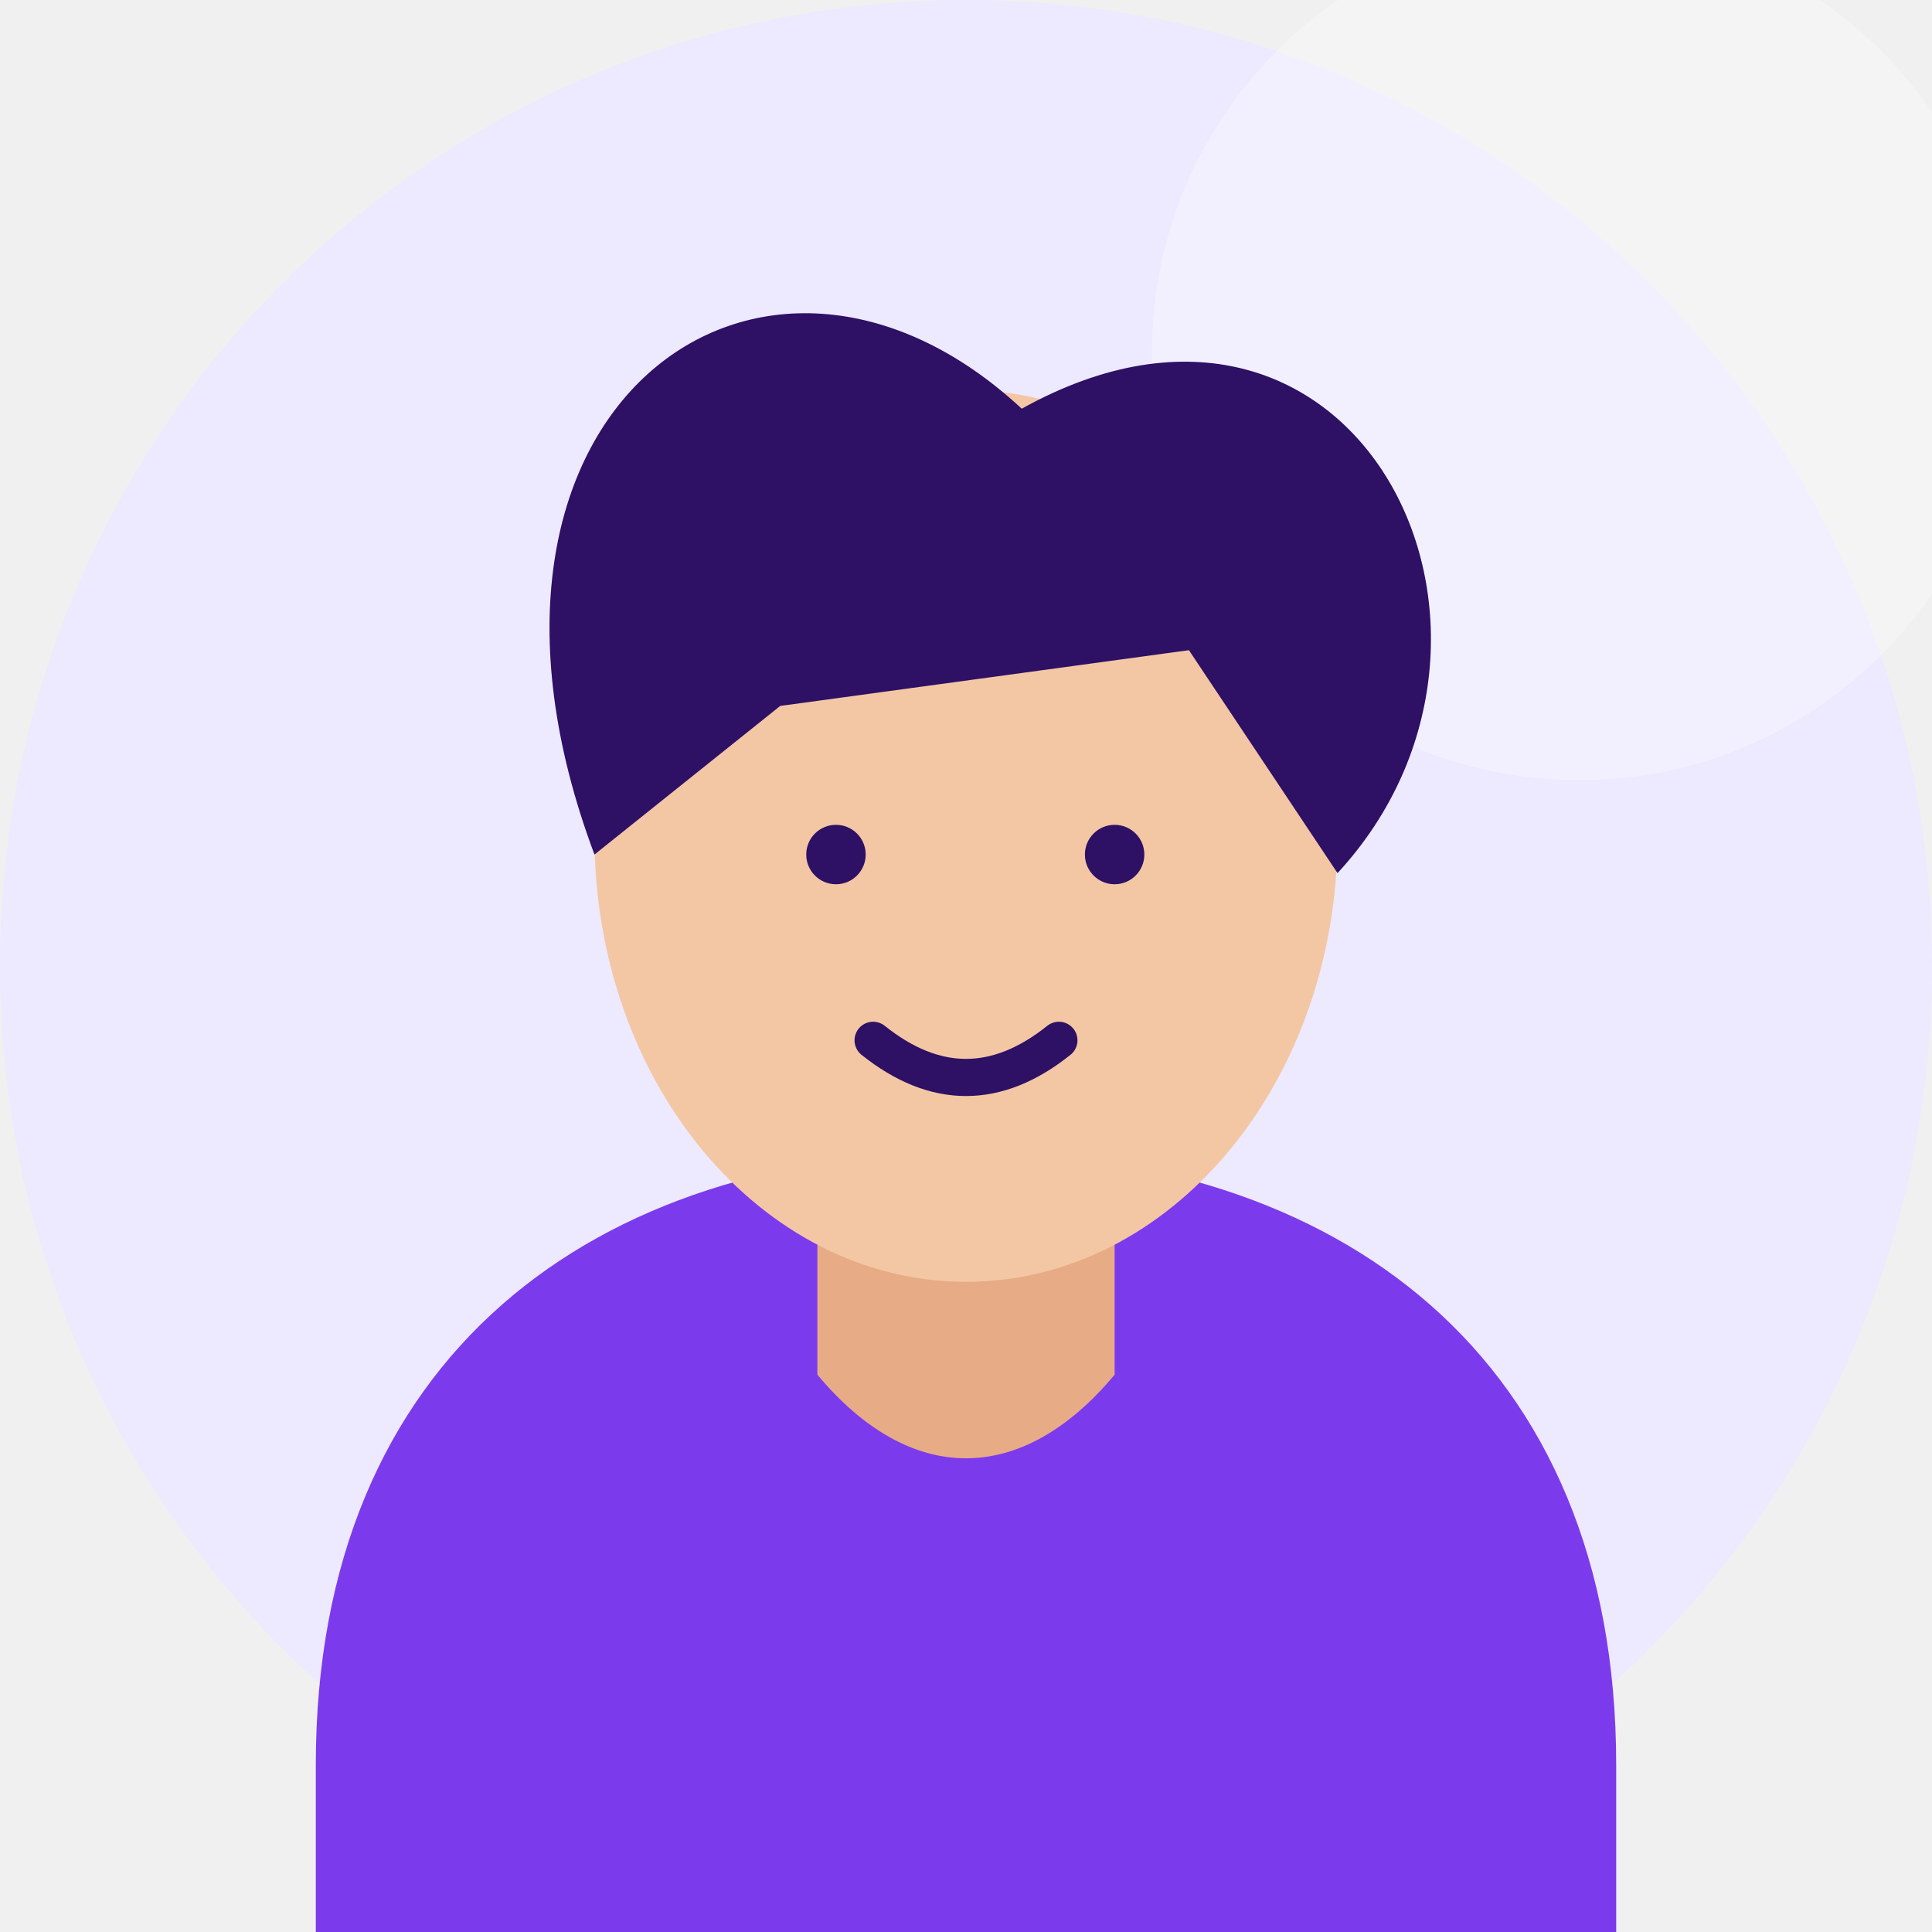
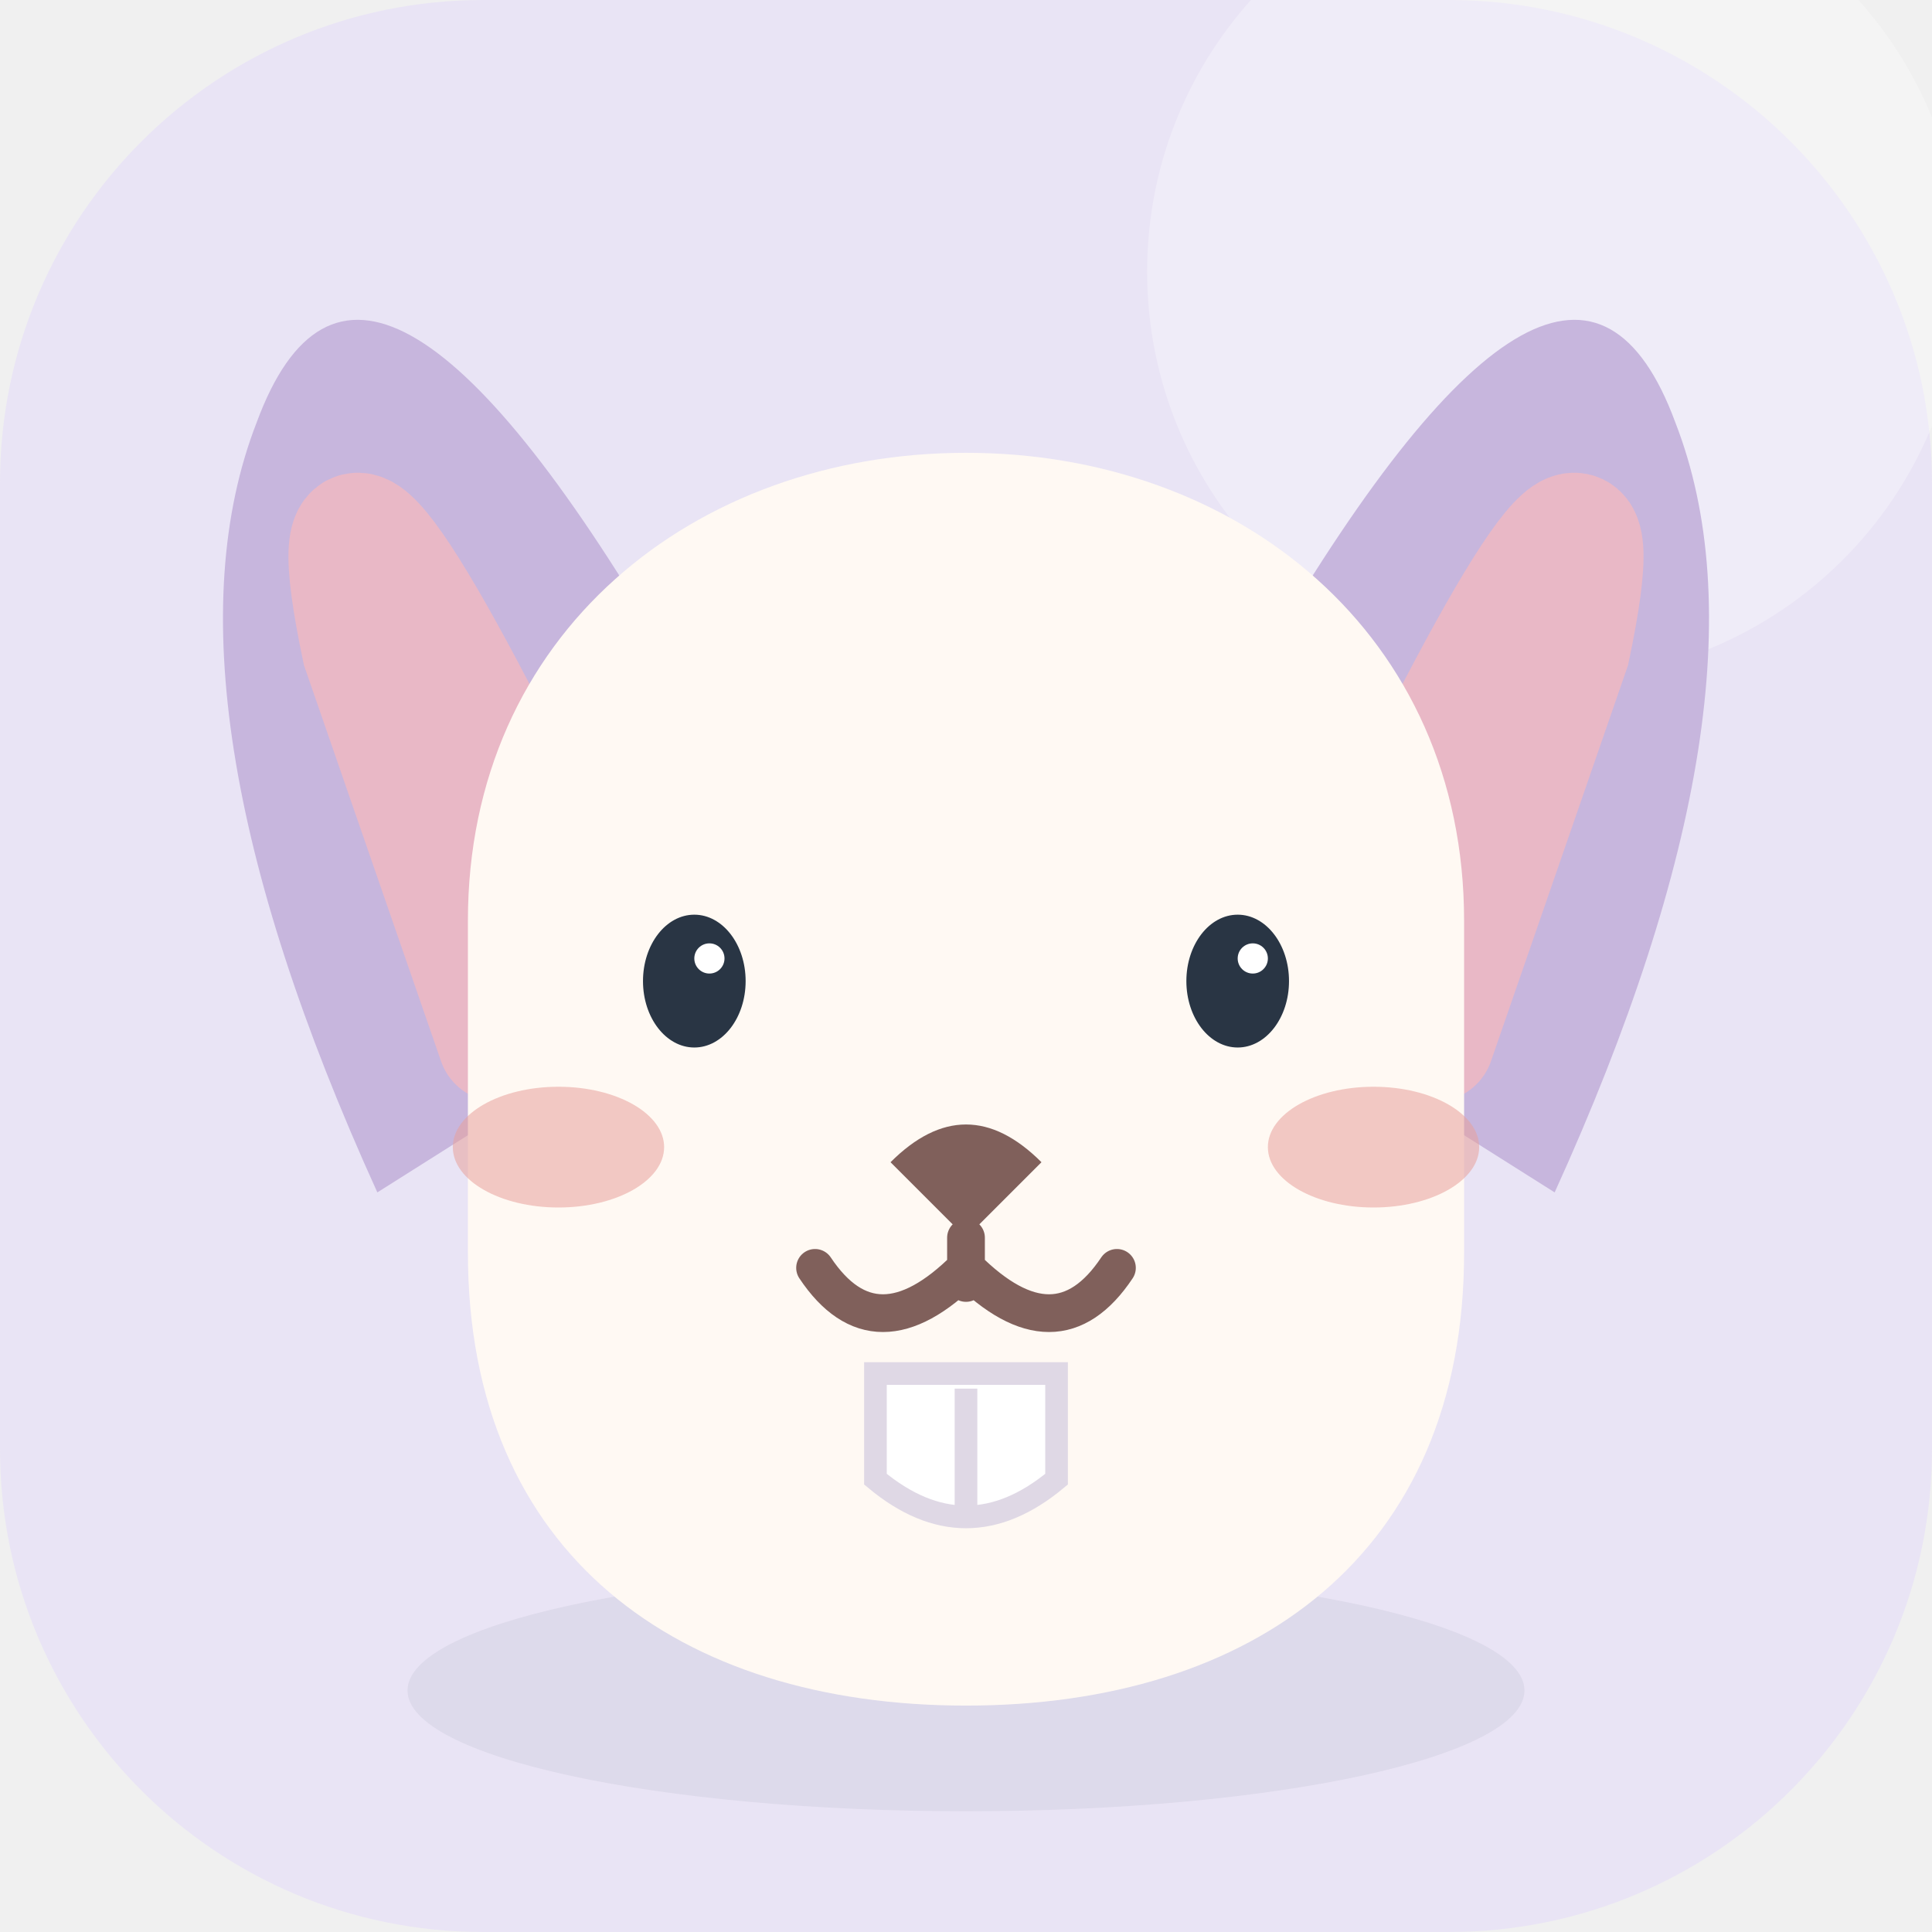
- <svg xmlns="http://www.w3.org/2000/svg" viewBox="0 0 104 104">
-   <rect width="104" height="104" rx="52" fill="#EDE9FE" />
-   <circle cx="85" cy="19" r="23" fill="white" opacity=".3" />
-   <path d="M17 104v-9c0-22 15-33 35-33s35 11 35 33v9" fill="#7C3AED" />
-   <path d="M44 60h16v14c-5 6-11 6-16 0" fill="#E7AC85" />
-   <ellipse cx="52" cy="45" rx="20" ry="24" fill="#F3C7A4" />
-   <path d="M32 46c-9-24 9-37 23-24 18-10 29 12 17 25l-8-12-22 3Z" fill="#2E1065" />
-   <circle cx="45" cy="46" r="1.6" fill="#2E1065" />
-   <circle cx="60" cy="46" r="1.6" fill="#2E1065" />
-   <path d="M47 56q5 4 10 0" fill="none" stroke="#2E1065" stroke-width="2" stroke-linecap="round" />
+ <svg xmlns="http://www.w3.org/2000/svg" viewBox="0 0 128 128">
+   <rect width="128" height="128" rx="32" fill="#E9E4F5" />
+   <circle cx="103" cy="18" r="27" fill="#FFF" opacity=".28" />
+   <ellipse cx="64" cy="112" rx="37" ry="8" fill="#263449" opacity=".06" />
+   <path d="M44 43Q24 9 17 28q-7 18 8 51l19-12m40-24Q104 9 111 28q7 18-8 51L84 67" fill="#C7B6DD" />
+   <path d="M34 52Q20 24 24 43l9 26m61-17q14-28 10-9l-9 26" fill="none" stroke="#E9B8C6" stroke-width="8" stroke-linecap="round" />
+   <path d="M31 61c0-19 15-31 33-31s33 12 33 31v22c0 20-14 30-33 30S31 103 31 83Z" fill="#FFF9F3" />
+   <g fill="#293544">
+     <ellipse cx="46" cy="65" rx="3.4" ry="4.4" />
+     <ellipse cx="82" cy="65" rx="3.4" ry="4.4" />
+   </g>
+   <g fill="#fff">
+     <circle cx="47" cy="63.5" r="1" />
+     <circle cx="83" cy="63.5" r="1" />
+   </g>
+   <g fill="#E7A09A" opacity=".55">
+     <ellipse cx="37" cy="76" rx="7" ry="4" />
+     <ellipse cx="91" cy="76" rx="7" ry="4" />
+   </g>
+   <path d="M59 77q5-5 10 0l-5 5Z" fill="#80605B" />
+   <path d="M64 82v3m0-1q-6 6-10 0m10 0q6 6 10 0" fill="none" stroke="#80605B" stroke-width="2.5" stroke-linecap="round" />
+   <path d="M58 91h12v7q-6 5-12 0Z" fill="#FFF" stroke="#DFD8E5" stroke-width="1.5" />
+   <path d="M64 92v8" stroke="#DFD8E5" stroke-width="1.5" />
</svg>
